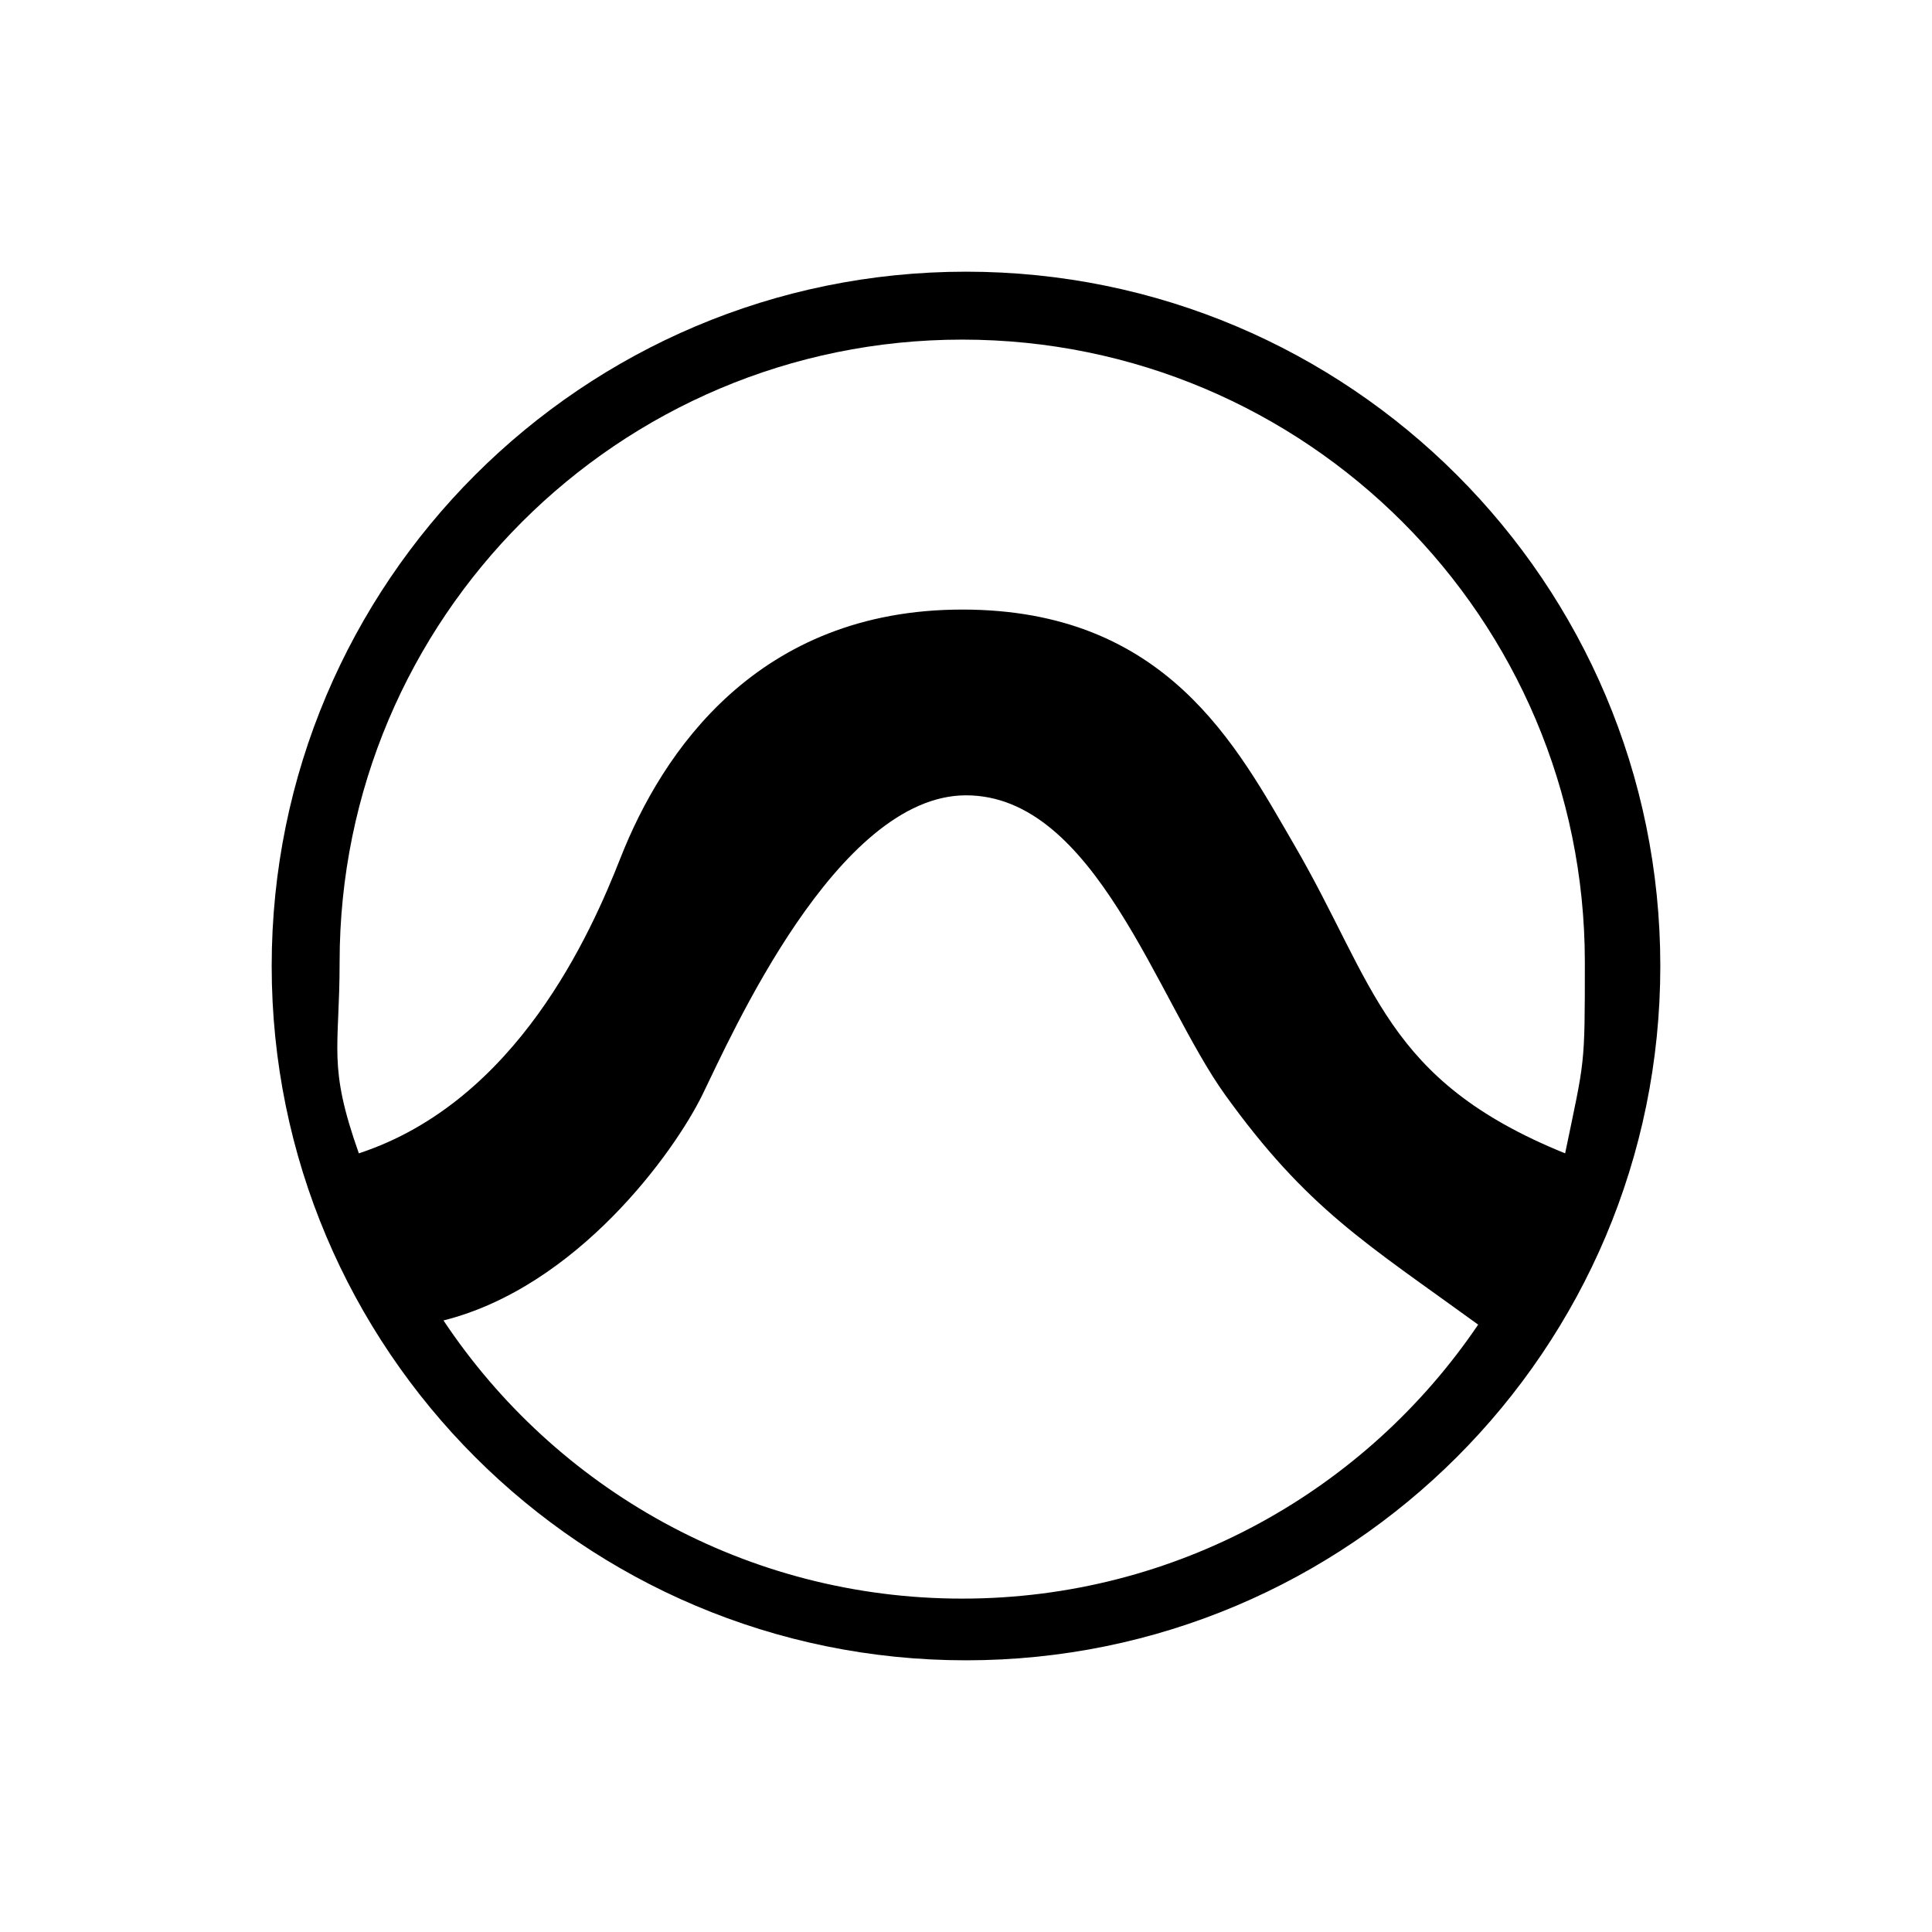
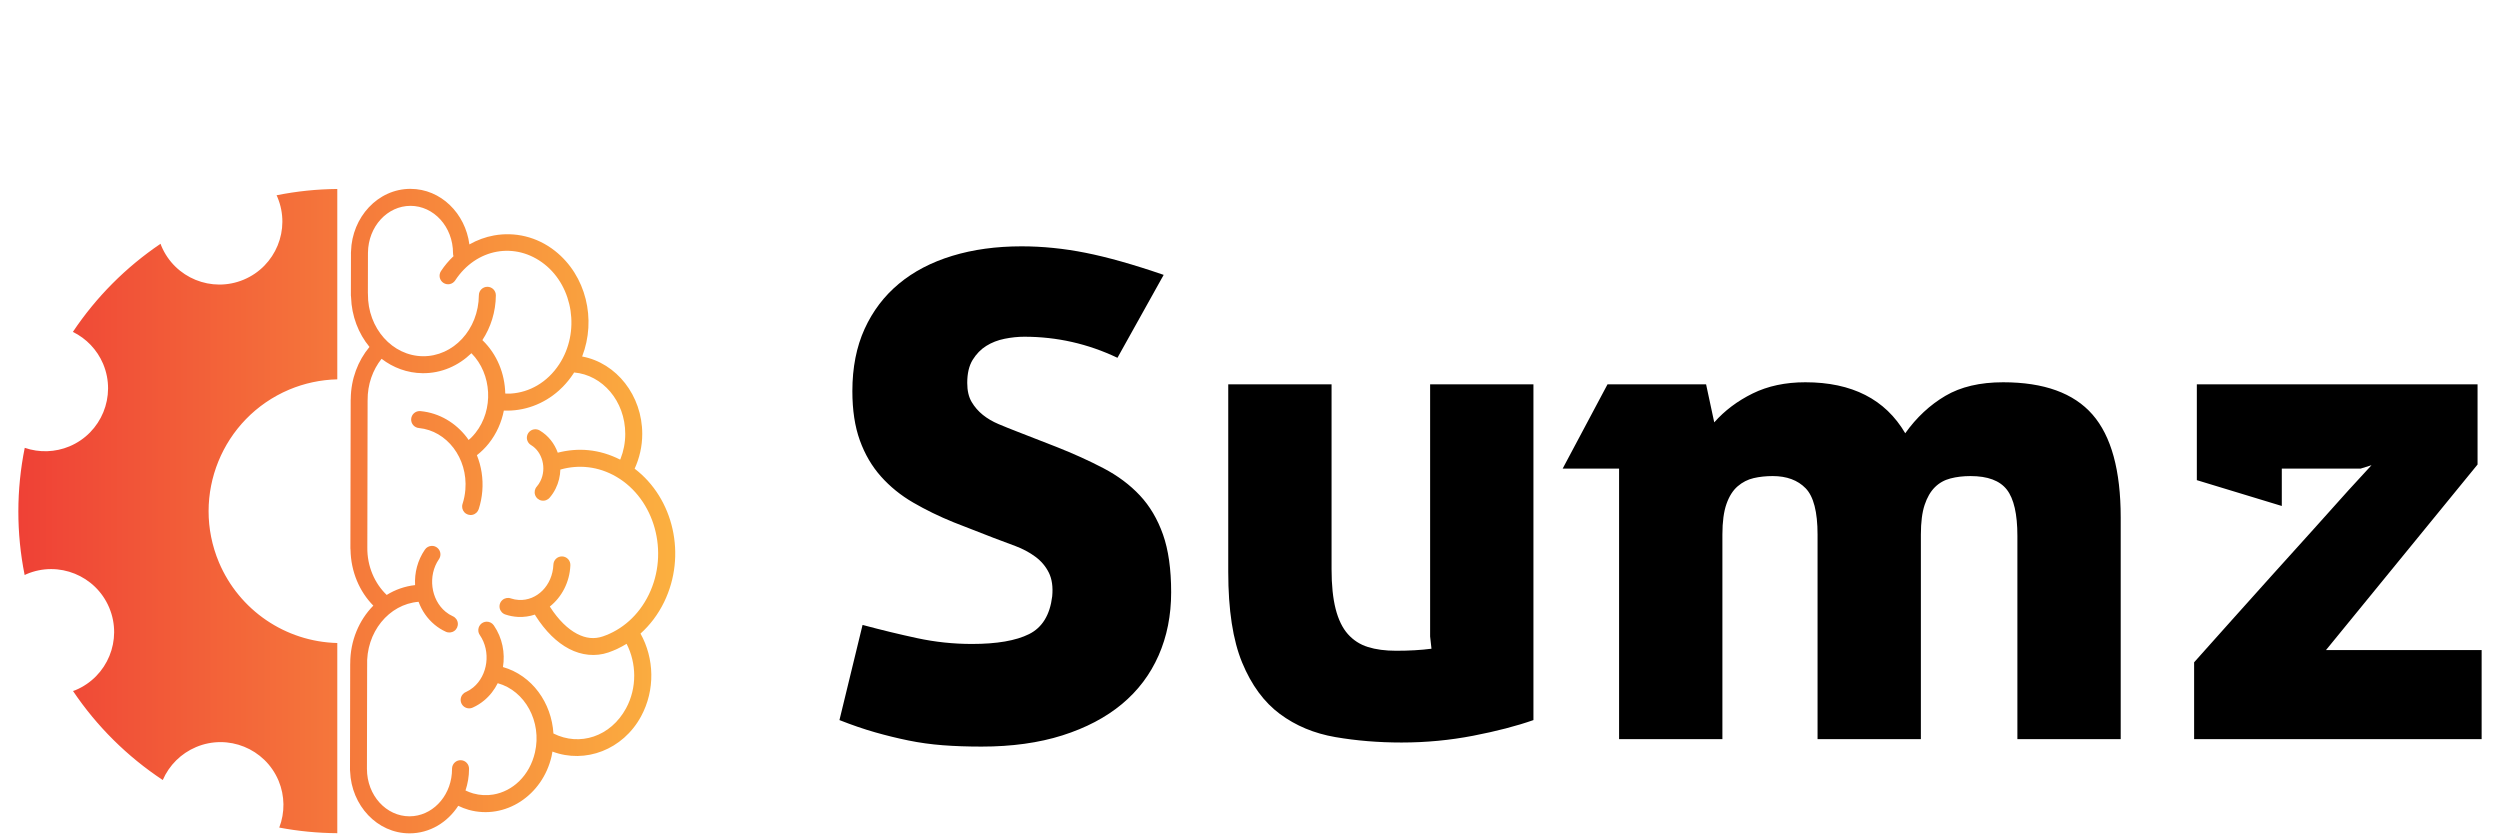
- <svg xmlns="http://www.w3.org/2000/svg" fill="#000000" width="800px" height="800px" viewBox="0 0 256 256">
-   <path d="M128 220c-50.81 0-92-41.19-92-92s41.19-92 92-92 92 41.19 92 92-41.19 92-92 92zm-.5-139.23c27.094 0 36.41 18.143 43.998 31.187 10.798 18.56 11.931 31.154 35.889 40.868C210 140.22 210 141.57 210 127.5c0-45.563-36.937-82.5-82.5-82.5S45 81.937 45 127.5c0 11.61-1.603 13.593 2.549 25.325 20.955-6.887 30.758-29.192 34.67-39.144 5.526-14.056 18.187-32.91 45.281-32.91zm.5 24.615c-17.128 0-31.173 32.022-34.929 39.68-3.756 7.659-16.584 25.445-34.306 29.902 14.782 22.217 40.049 36.858 68.735 36.858 28.448 0 53.532-14.398 68.364-36.305-14.832-10.778-22.641-15.315-33.531-30.455-8.994-12.504-17.205-39.68-34.333-39.68z" fill-rule="evenodd" />
+ <svg xmlns="http://www.w3.org/2000/svg" width="90" height="30" viewBox="0 0 300 101.491" class="css-1j8o68f" version="1.1" id="svg12">
+   <defs id="SvgjsDefs10989">
+     <linearGradient id="SvgjsLinearGradient10994">
+       <stop id="SvgjsStop10995" stop-color="#ef4136" offset="0" />
+       <stop id="SvgjsStop10996" stop-color="#fbb040" offset="1" />
+     </linearGradient>
+   </defs>
+   <g id="SvgjsG10990" featurekey="hmhgWD-0" transform="matrix(0.827779,0,0,0.827779,-1.498085,20.44879)" fill="url(#SvgjsLinearGradient10994)">
+     <path d="m59.5 3.082c-4.795 0-8.602 4.16-8.746 9.193a1.25 1.25 0 0 0-0.01 0.16v0.051 0.002c-2.12e-4 0.027-0.004 0.053-0.004 0.08a1.25 1.25 0 0 0 0.004 0.125l-0.012 6.062a1.25 1.25 0 0 0 0.027 0.27 1.25 1.25 0 0 0 0 0.006c0.088 2.786 1.089 5.342 2.709 7.309-1.697 2.033-2.723 4.707-2.754 7.625a1.25 1.25 0 0 0-0.012 0.18l-0.041 21.643a1.25 1.25 0 0 0 0 0.008c-3.4e-5 0.003 3.3e-5 0.005 0 0.008v0.164a1.25 1.25 0 0 0 0.018 0.215 1.25 1.25 0 0 0 0 0.008c0.058 3.216 1.313 6.136 3.356 8.213-2.113 2.135-3.4 5.177-3.398 8.484v0.002a1.25 1.25 0 0 0-0.006 0.121l-0.029 15.393a1.25 1.25 0 0 0 0 0.014c0 0.002-1e-6 0.004 0 0.006v0.156a1.25 1.25 0 0 0 0.018 0.225c0.189 4.991 3.977 9.1 8.742 9.1 2.987 0 5.589-1.618 7.166-4.051 0.492 0.234 1 0.442 1.537 0.592 5.393 1.499 10.865-2.125 12.193-7.873 0.054-0.233 0.09-0.466 0.129-0.699 4.827 1.821 10.372-0.265 13.033-5.17 2.117-3.903 1.951-8.559-0.076-12.191 1.391-1.247 2.581-2.804 3.471-4.631 3.343-6.865 1.417-15.253-4.334-19.629 0.706-1.55 1.119-3.279 1.119-5.115 0-5.654-3.788-10.445-8.842-11.391 2.112-5.442 0.607-11.91-4.006-15.543-2.675-2.106-5.914-2.814-8.961-2.268-1.26 0.226-2.482 0.678-3.623 1.322-0.591-4.563-4.201-8.174-8.668-8.174zm-10.766 0.018a47.453 47.453 0 0 0-8.94 0.928l0.006 0.004 0.002 0.002a9.264 9.264 0 0 1 0.111 0.238l0.025 0.062a9.264 9.264 0 0 1-4.973 12.109 9.264 9.264 0 0 1-12.115-4.951 9.264 9.264 0 0 1-0.121-0.328 47.453 47.453 0 0 0-12.898 12.963 9.264 9.264 0 0 1 4.436 4.674l0.027 0.064a9.264 9.264 0 0 1-4.973 12.107 9.264 9.264 0 0 1-6.574 0.213 47.453 47.453 0 0 0-0.014 18.713 9.264 9.264 0 0 1 0.295-0.139 9.264 9.264 0 0 1 12.133 4.906l0.027 0.064a9.264 9.264 0 0 1-4.973 12.105 9.264 9.264 0 0 1-0.363 0.131 47.453 47.453 0 0 0 13.203 13.094 9.264 9.264 0 0 1 4.887-4.842 9.264 9.264 0 0 1 12.135 4.906l0.027 0.064a9.264 9.264 0 0 1 0.09 6.869 47.453 47.453 0 0 0 8.539 0.826v-27.98a19.424 19.424 0 0 1-17.408-11.857 19.424 19.424 0 0 1 10.332-25.426 19.424 19.424 0 0 1 7.076-1.51v-28.012zm10.766 2.482c3.407 0 6.262 3.053 6.262 6.986a1.25 1.25 0 0 0 0.068 0.422c-0.678 0.644-1.302 1.37-1.844 2.197a1.25 1.25 0 1 0 2.092 1.369c3.092-4.723 8.867-5.748 13.127-2.393 4.26 3.355 5.272 10.002 2.18 14.725-1.758 2.685-4.399 4.144-7.119 4.314-0.273 0.017-0.547 0.005-0.82-0.004-0.062-2.905-1.192-5.772-3.367-7.863 1.227-1.869 1.961-4.138 1.984-6.58a1.25 1.25 0 1 0-2.5-0.025c-0.048 5.084-3.788 9.027-8.244 8.977-4.457-0.051-8.126-4.082-8.078-9.166a1.25 1.25 0 0 0-0.004-0.125 1.25 1.25 0 0 0-0.004-0.025l0.01-5.293 0.002-0.613c0.041-3.892 2.873-6.902 6.256-6.902zm8.973 21.689c3.012 3.038 3.31 8.29 0.594 11.713-0.216 0.272-0.442 0.524-0.68 0.756-0.108 0.105-0.224 0.192-0.336 0.289-0.087-0.124-0.166-0.253-0.258-0.373-1.634-2.135-4.022-3.601-6.799-3.871a1.25 1.25 0 0 0-0.123-0.008 1.25 1.25 0 0 0-0.119 2.496c4.081 0.397 7.202 4.402 6.824 9.07-0.059 0.73-0.2 1.427-0.412 2.082a1.25 1.25 0 1 0 2.379 0.768c0.271-0.839 0.451-1.726 0.525-2.648 0.151-1.861-0.146-3.663-0.795-5.277 0.633-0.494 1.224-1.067 1.75-1.73 1.142-1.439 1.876-3.106 2.215-4.836 2.914 0.127 5.822-0.905 8.111-2.957 0.198-0.177 0.39-0.362 0.578-0.555 0.565-0.577 1.085-1.221 1.549-1.93 0.035-0.053 0.062-0.109 0.096-0.162 4.168 0.358 7.527 4.197 7.527 9.037 0 1.307-0.248 2.544-0.691 3.66-0.017 0.043-0.041 0.082-0.059 0.125-1.5-0.762-3.071-1.23-4.65-1.387-1.53-0.151-3.059-0.014-4.529 0.367-0.476-1.33-1.372-2.499-2.639-3.26a1.25 1.25 0 0 0-0.715-0.186 1.25 1.25 0 0 0-0.572 2.328c1.649 0.99 2.32 3.403 1.371 5.303-0.148 0.297-0.324 0.56-0.52 0.789a1.25 1.25 0 1 0 1.9 1.623c0.33-0.386 0.618-0.819 0.855-1.295 0.449-0.898 0.674-1.862 0.703-2.818 2.682-0.766 5.597-0.49 8.254 1.066 5.612 3.287 7.801 11.083 4.758 17.334-1.509 3.098-3.98 5.197-6.754 6.143-1.248 0.426-2.485 0.312-3.814-0.383s-2.721-2.014-3.977-3.977a1.25 1.25 0 0 0-0.02-0.029c1.752-1.386 2.922-3.583 3.025-6.059a1.25 1.25 0 0 0-1.215-1.318 1.25 1.25 0 0 0-1.283 1.215c-0.128 3.081-2.439 5.323-5.07 5.191-0.411-0.021-0.805-0.098-1.182-0.225a1.251 1.251 0 1 0-0.797 2.371c0.588 0.198 1.211 0.317 1.853 0.35 0.866 0.043 1.697-0.085 2.477-0.342a1.25 1.25 0 0 0 0.105 0.193c1.43 2.235 3.089 3.887 4.924 4.846 1.835 0.959 3.878 1.182 5.779 0.533 0.932-0.318 1.828-0.751 2.682-1.273 1.459 2.842 1.556 6.473-0.078 9.486-2.268 4.181-6.834 5.646-10.688 3.707-0.271-4.508-3.128-8.544-7.426-9.775 0.339-2.074-0.082-4.286-1.336-6.117a1.25 1.25 0 0 0-1.062-0.559 1.25 1.25 0 0 0-1.217 1.43 1.25 1.25 0 0 0 0.023 0.123 1.25 1.25 0 0 0 0.191 0.418c1.656 2.418 1.187 5.928-0.979 7.711-0.339 0.279-0.694 0.499-1.059 0.664a1.25 1.25 0 1 0 1.031 2.275c0.567-0.257 1.112-0.594 1.617-1.01 0.868-0.715 1.54-1.593 2.023-2.559a1.25 1.25 0 0 0 0.023 0.008c3.983 1.107 6.501 5.648 5.453 10.184-0.786 3.401-3.263 5.713-6.133 6.189-0.239 0.04-0.481 0.068-0.725 0.082-0.488 0.028-0.985 0.001-1.482-0.08-0.249-0.041-0.497-0.095-0.746-0.164-0.395-0.11-0.768-0.263-1.131-0.436 0.331-1 0.52-2.07 0.52-3.184a1.25 1.25 0 0 0-2.498-0.088 1.25 1.25 0 0 0-0.002 0.088c0 3.688-2.51 6.601-5.631 6.951-0.208 0.023-0.418 0.035-0.631 0.035-3.405 0-6.257-3.05-6.26-6.981-1e-6 -0.002 0-0.004 0-0.006l0.029-14.947a1.25 1.25 0 0 0 0.002-0.154c-0.216-5 3.212-9.125 7.566-9.473 0.477 1.292 1.27 2.471 2.379 3.385 0.505 0.416 1.048 0.755 1.615 1.012a1.25 1.25 0 1 0 1.031-2.277c-0.365-0.165-0.72-0.385-1.059-0.664-2.165-1.783-2.634-5.293-0.979-7.711a1.25 1.25 0 0 0-1.041-1.971 1.25 1.25 0 0 0-1.022 0.559c-1.073 1.567-1.537 3.412-1.438 5.211-1.517 0.169-2.928 0.674-4.176 1.447-1.756-1.68-2.887-4.186-2.85-7.004l0.02-10.695 0.021-10.838a1.25 1.25 0 0 0 0.002-0.1c-0.022-2.354 0.765-4.493 2.053-6.107 1.701 1.308 3.773 2.093 6.031 2.119 2.771 0.032 5.28-1.095 7.184-2.936z" id="path6" />
+   </g>
+   <g id="SvgjsG10991" featurekey="1RRcwp-0" transform="matrix(4.139081,0,0,4.139081,97.59891,7.235049)" fill="#000000">
+     <path d="M3.94 13.62 c-0.427 -0.173 -0.823 -0.367 -1.19 -0.58 s-0.683 -0.47 -0.95 -0.77 s-0.473 -0.653 -0.62 -1.06 s-0.22 -0.89 -0.22 -1.45 c0 -0.693 0.12 -1.303 0.36 -1.83 s0.577 -0.97 1.01 -1.33 s0.957 -0.633 1.57 -0.82 s1.293 -0.28 2.04 -0.28 c0.613 0 1.24 0.063 1.88 0.19 s1.407 0.343 2.3 0.65 l-1.36 2.44 c-0.867 -0.413 -1.78 -0.62 -2.74 -0.62 c-0.187 0 -0.38 0.02 -0.58 0.06 s-0.38 0.11 -0.54 0.21 s-0.293 0.237 -0.4 0.41 s-0.16 0.4 -0.16 0.68 c0 0.227 0.043 0.413 0.13 0.56 s0.197 0.273 0.33 0.38 s0.287 0.197 0.46 0.27 s0.347 0.143 0.52 0.21 l1.18 0.46 c0.507 0.2 0.97 0.41 1.39 0.63 s0.777 0.487 1.07 0.8 s0.52 0.697 0.68 1.15 s0.24 1.02 0.24 1.7 s-0.123 1.3 -0.37 1.86 s-0.607 1.037 -1.08 1.43 s-1.057 0.7 -1.75 0.92 s-1.487 0.33 -2.38 0.33 c-0.413 0 -0.793 -0.013 -1.14 -0.04 s-0.683 -0.073 -1.01 -0.14 s-0.653 -0.147 -0.98 -0.24 s-0.677 -0.213 -1.05 -0.36 l0.68 -2.8 c0.547 0.147 1.083 0.277 1.61 0.39 s1.063 0.17 1.61 0.17 c0.733 0 1.293 -0.097 1.68 -0.29 s0.613 -0.563 0.68 -1.11 c0.027 -0.28 -0.007 -0.513 -0.1 -0.7 s-0.227 -0.343 -0.4 -0.47 s-0.367 -0.23 -0.58 -0.31 l-0.64 -0.24 z M12.02 9.56 l3.04 -0 l0 5.44 c0 0.467 0.04 0.857 0.12 1.17 s0.2 0.56 0.36 0.74 s0.357 0.307 0.59 0.38 s0.51 0.11 0.83 0.11 c0.387 0 0.733 -0.02 1.04 -0.06 l-0.04 -0.36 l0 -7.42 l3.04 0 l0 9.88 c-0.493 0.173 -1.083 0.327 -1.77 0.46 s-1.39 0.2 -2.11 0.2 c-0.68 0 -1.33 -0.053 -1.95 -0.16 s-1.163 -0.333 -1.63 -0.68 s-0.837 -0.85 -1.11 -1.51 s-0.41 -1.55 -0.41 -2.67 l0 -5.52 z M23.52 12.04 l-1.66 0 l1.32 -2.48 l2.9 0 l0.24 1.12 c0.307 -0.347 0.683 -0.63 1.13 -0.85 s0.963 -0.33 1.55 -0.33 c1.373 0 2.353 0.5 2.94 1.5 c0.333 -0.467 0.727 -0.833 1.18 -1.1 s1.02 -0.4 1.7 -0.4 c1.2 0 2.077 0.317 2.63 0.95 s0.83 1.643 0.83 3.03 l0 6.52 l-3.04 0 l0 -5.98 c0 -0.64 -0.103 -1.093 -0.31 -1.36 s-0.563 -0.4 -1.07 -0.4 c-0.213 0 -0.41 0.023 -0.59 0.07 s-0.333 0.133 -0.46 0.26 s-0.227 0.3 -0.3 0.52 s-0.11 0.51 -0.11 0.87 l0 6.02 l-3.04 0 l0 -6.02 c0 -0.667 -0.117 -1.12 -0.35 -1.36 s-0.557 -0.36 -0.97 -0.36 c-0.2 0 -0.387 0.02 -0.56 0.06 s-0.33 0.12 -0.47 0.24 s-0.25 0.293 -0.33 0.52 s-0.12 0.527 -0.12 0.9 l0 6.02 l-3.04 0 l0 -7.96 z M44.32 17.38 l4.58 0 l0 2.62 l-8.46 0 l0 -2.26 l0.33 -0.37 l0.84 -0.94 l1.13 -1.26 l1.2 -1.33 l1.04 -1.16 l0.68 -0.74 l-0.32 0.1 l-2.32 0 l0 1.1 l-2.5 -0.76 l0 -2.82 l8.26 0 l0 2.36 z" id="path9" />
+   </g>
</svg>
